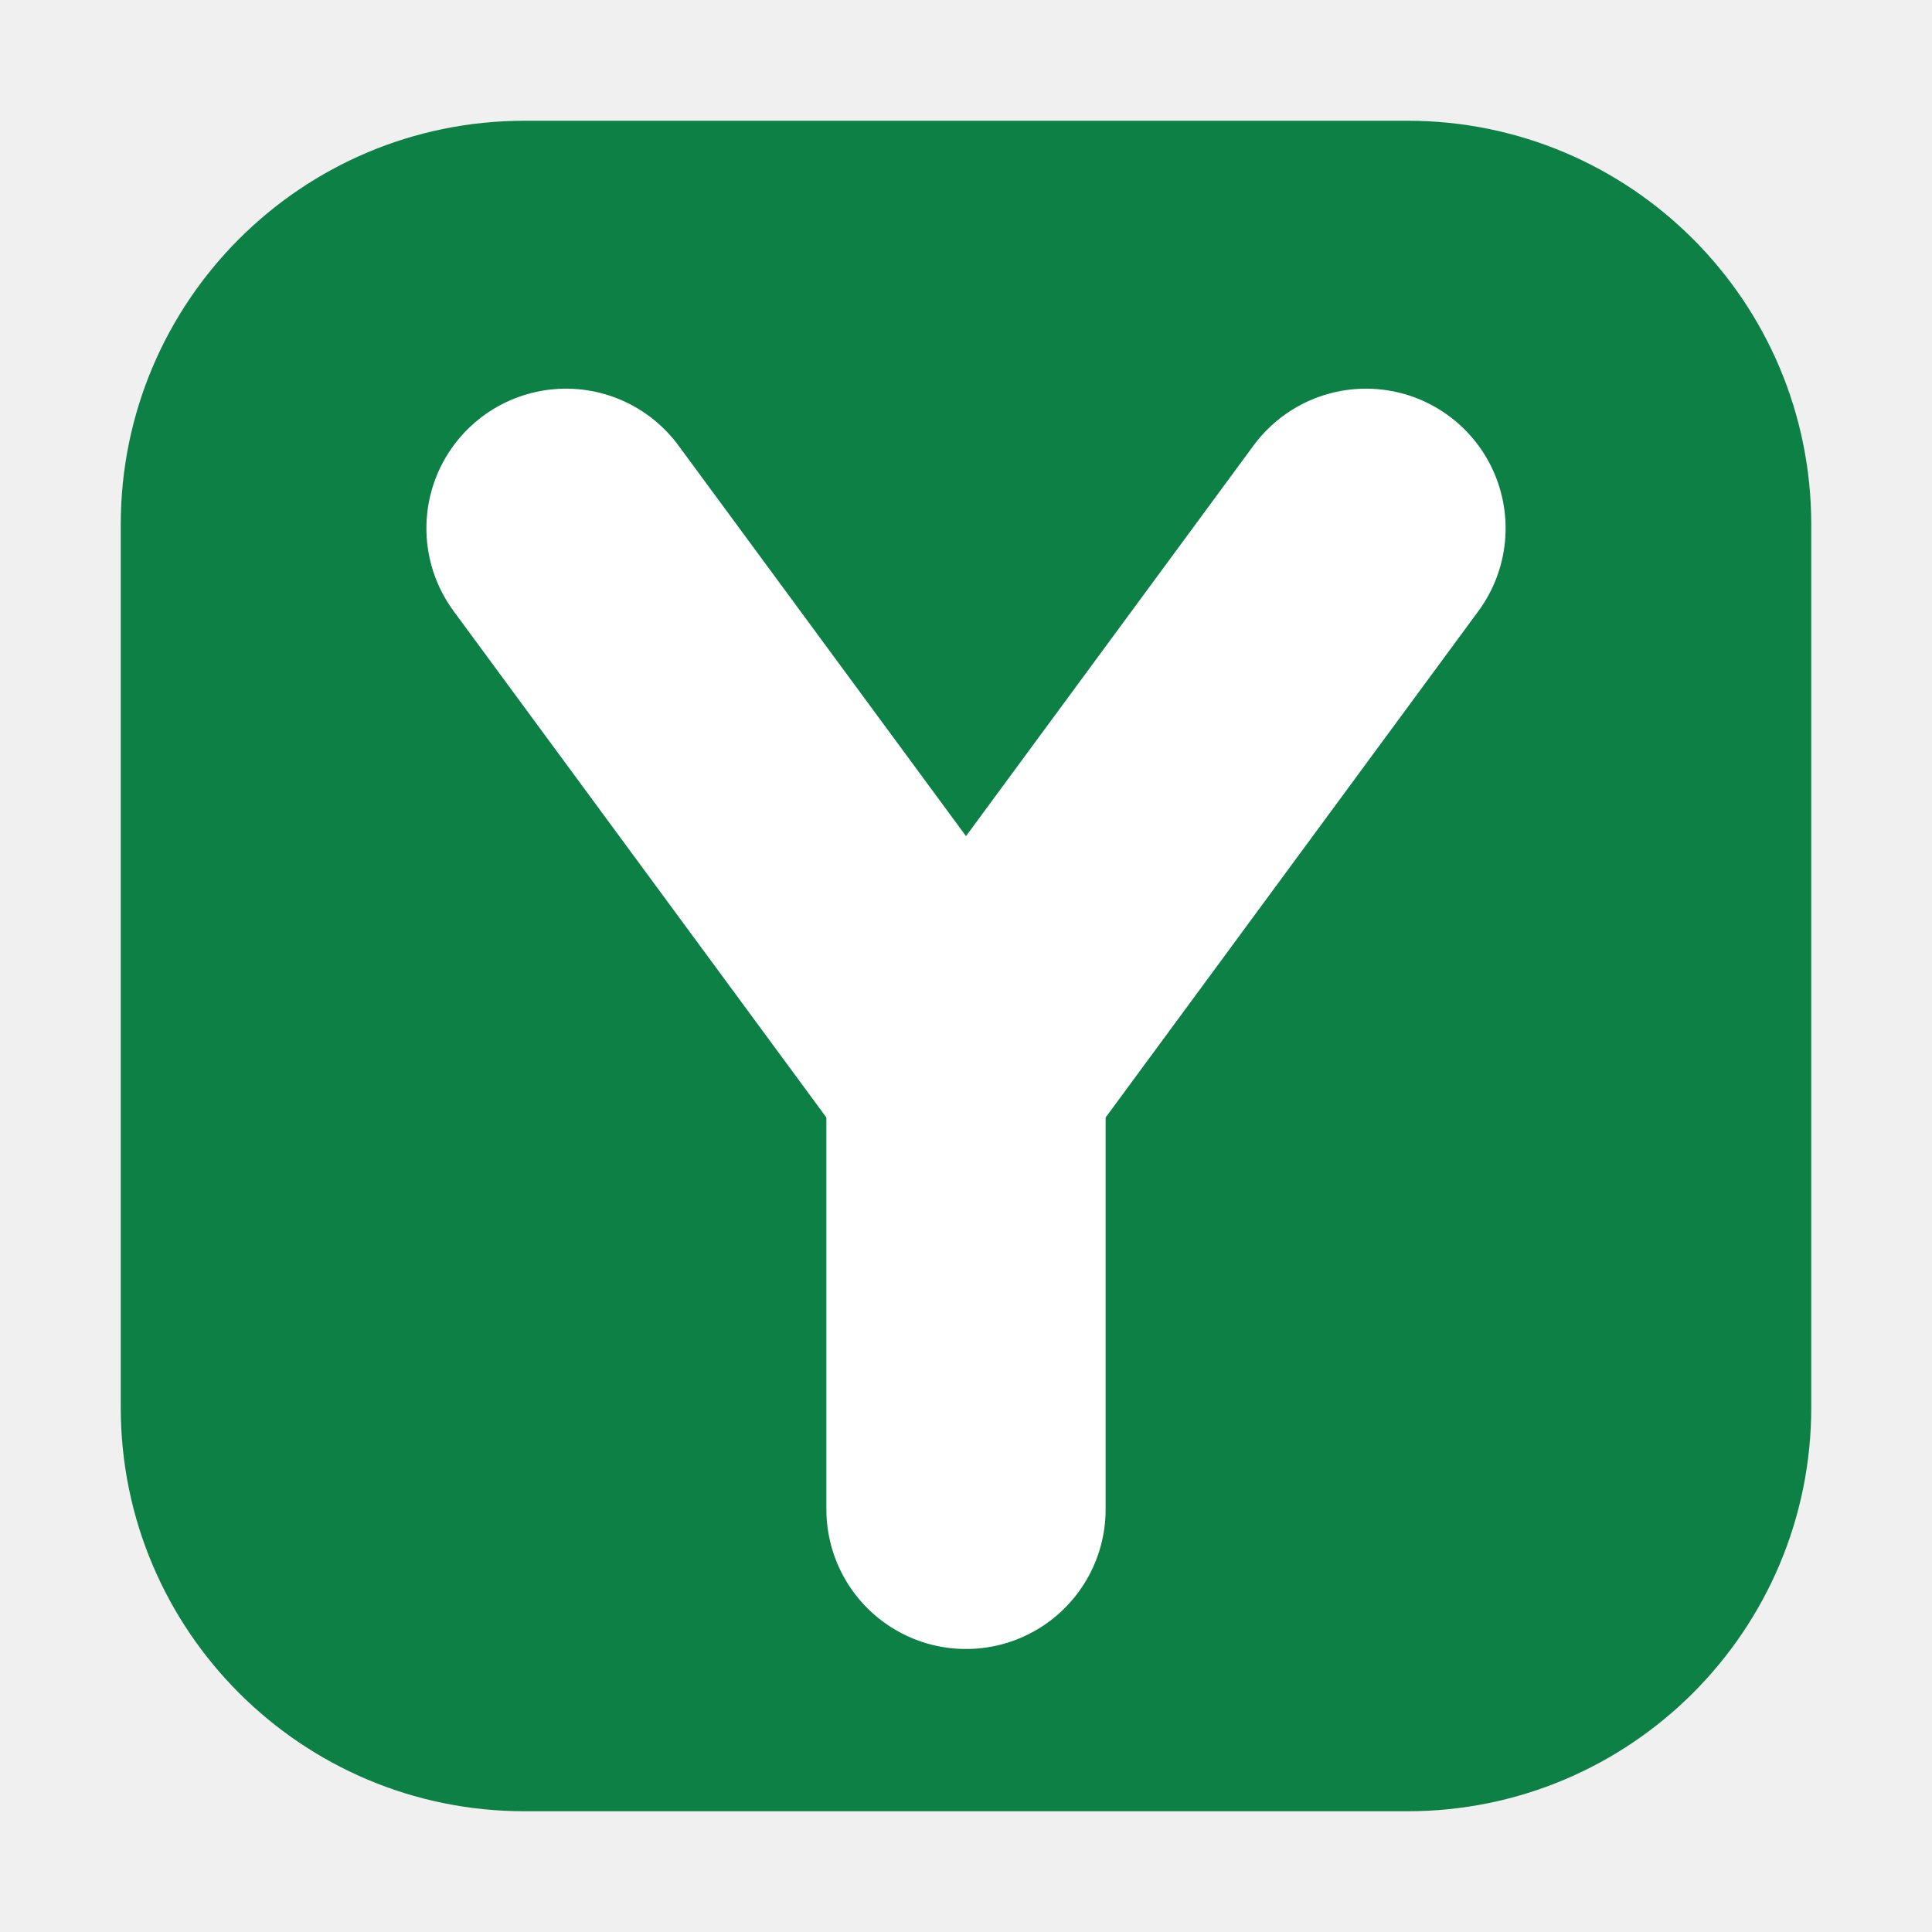
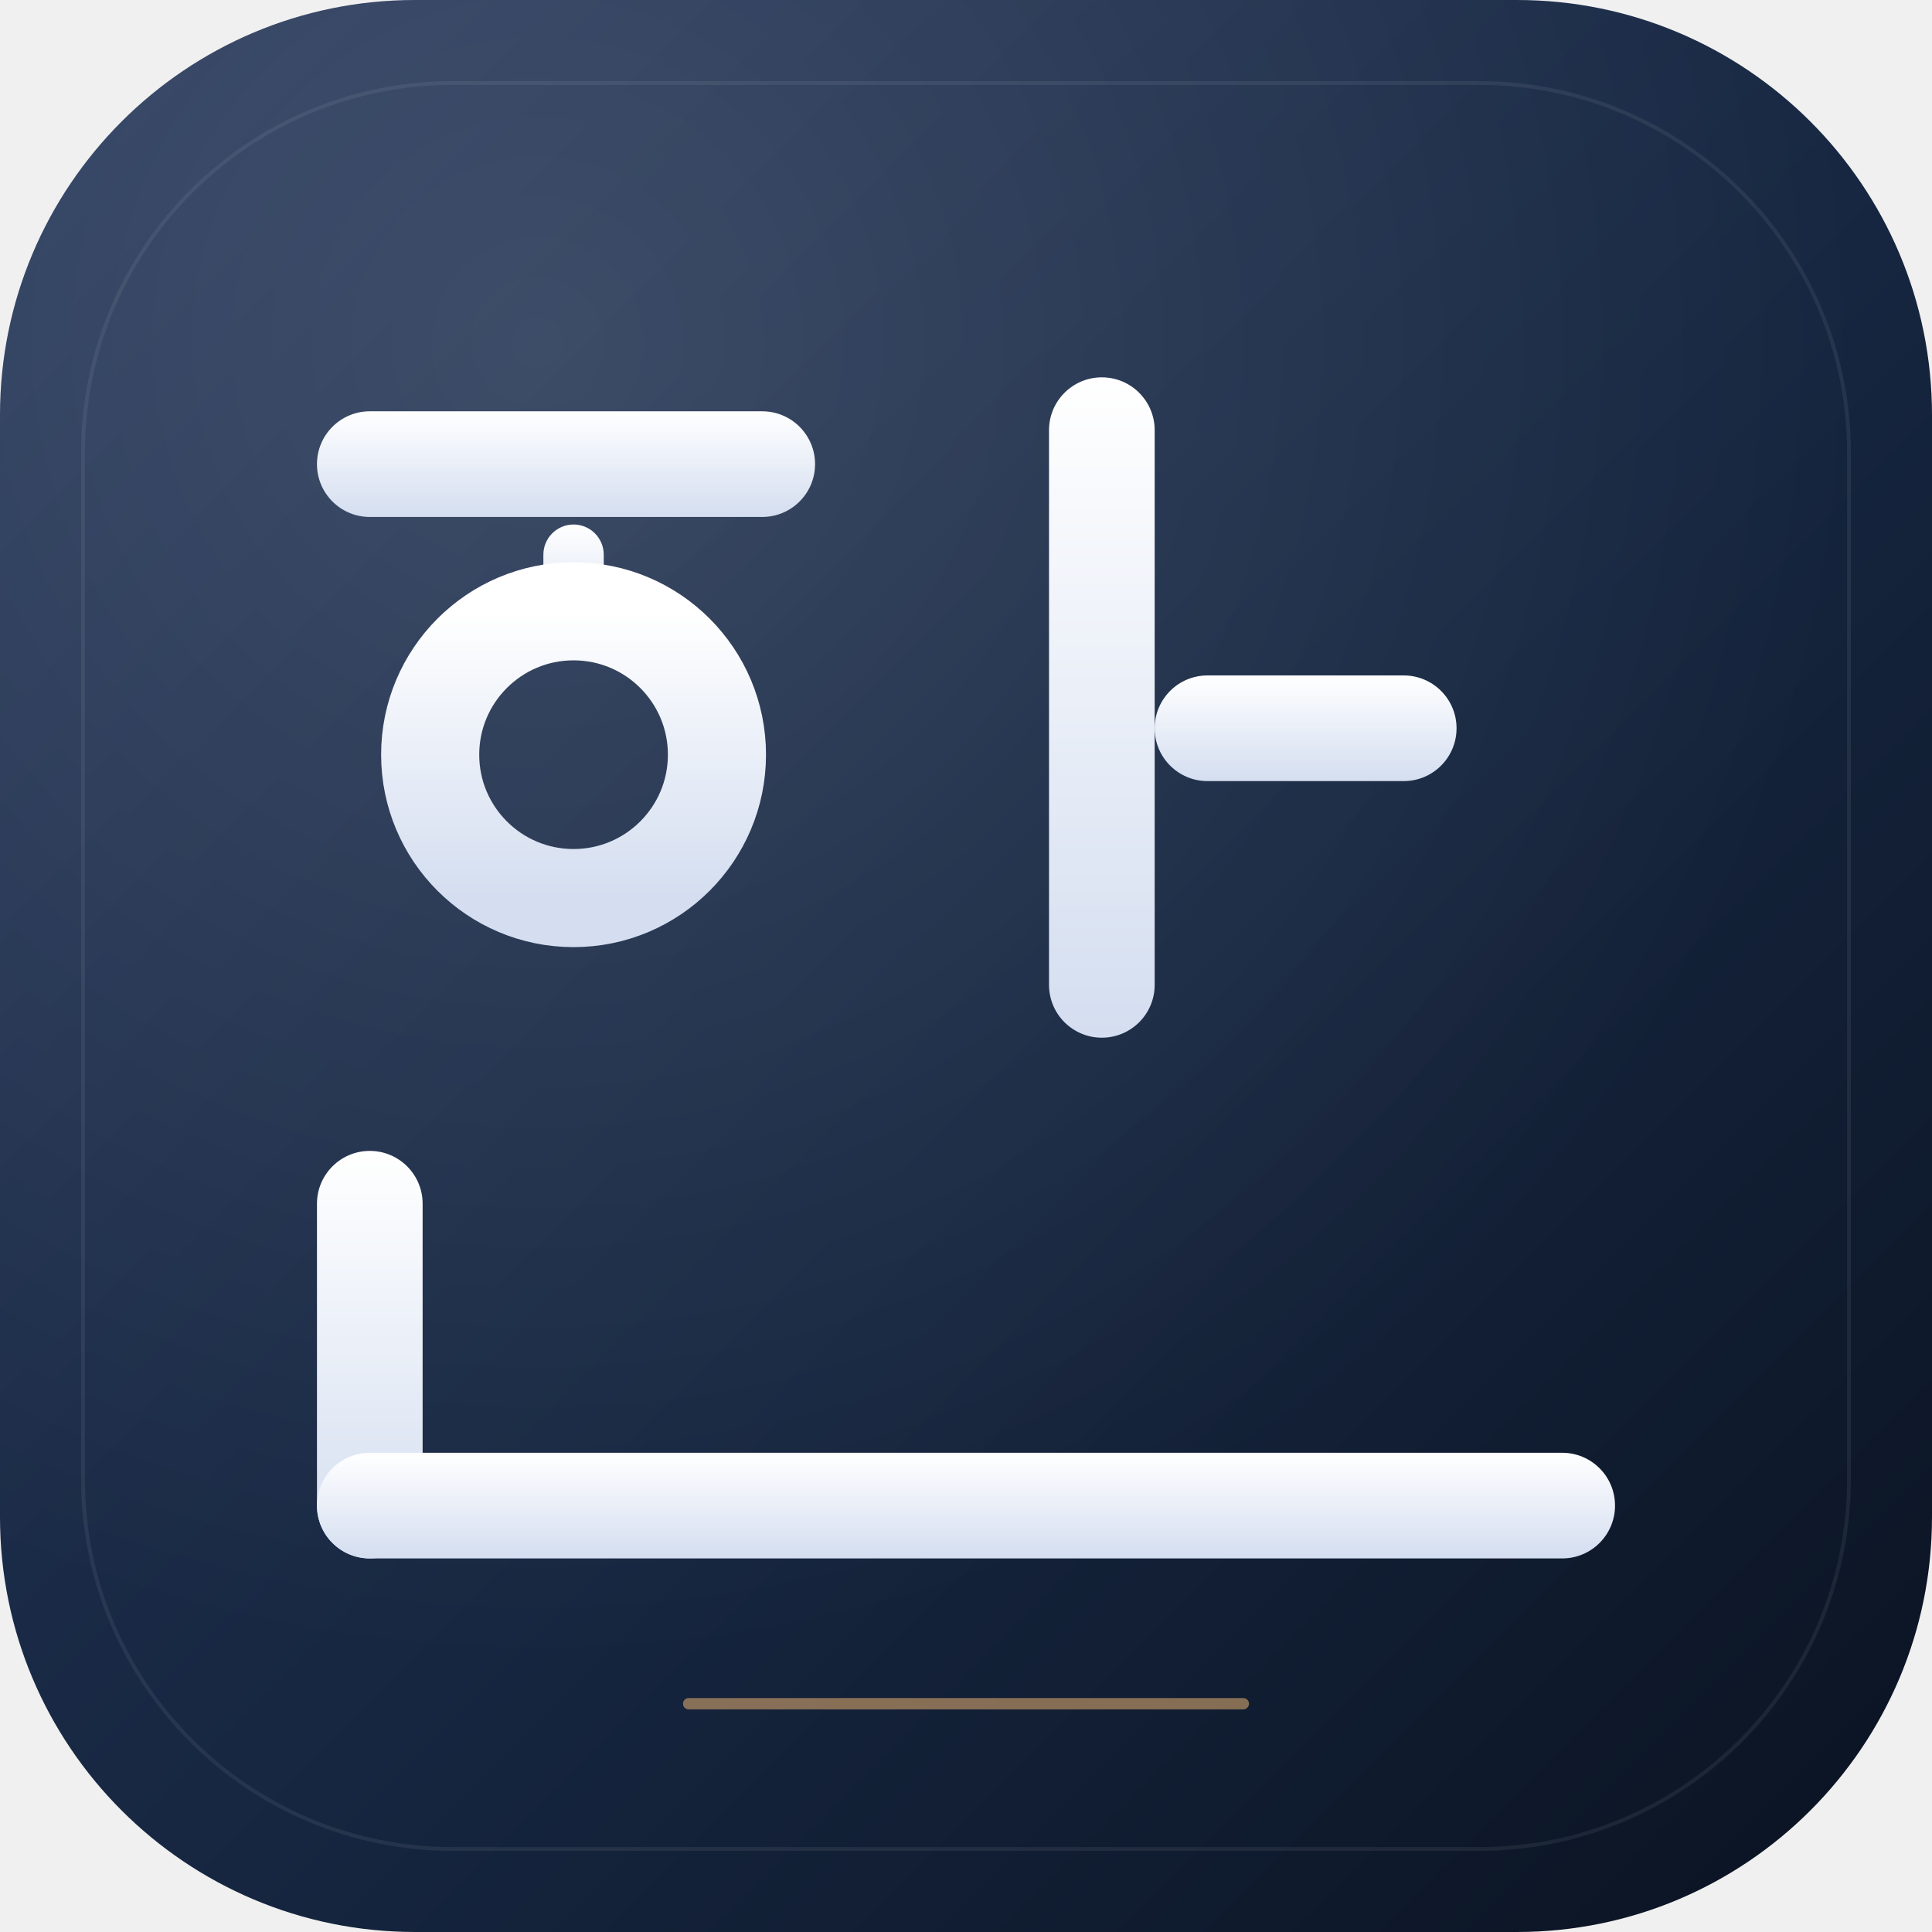
- <svg xmlns="http://www.w3.org/2000/svg" width="1024" height="1024" viewBox="0 0 1024 1024" role="img" aria-label="YHWP app icon">
-   <rect width="1024" height="1024" fill="none" />
-   <rect x="64" y="64" width="896" height="896" rx="214" fill="#0d8045" />
-   <g stroke="#ffffff" stroke-width="148" stroke-linecap="round" stroke-linejoin="round" fill="none">
-     <line x1="300" y1="280" x2="512" y2="568" />
-     <line x1="724" y1="280" x2="512" y2="568" />
-     <line x1="512" y1="568" x2="512" y2="800" />
+ <svg xmlns="http://www.w3.org/2000/svg" width="1024" height="1024" viewBox="0 0 1024 1024" role="img" aria-label="YHWP">
+   <defs>
+     <linearGradient id="yhwp-bg" x1="0" y1="0" x2="1" y2="1">
+       <stop offset="0%" stop-color="#27395c" />
+       <stop offset="55%" stop-color="#162640" />
+       <stop offset="100%" stop-color="#0a1220" />
+     </linearGradient>
+     <radialGradient id="yhwp-glow" cx="0.28" cy="0.18" r="0.68">
+       <stop offset="0%" stop-color="#ffffff" stop-opacity="0.13" />
+       <stop offset="100%" stop-color="#ffffff" stop-opacity="0" />
+     </radialGradient>
+     <linearGradient id="yhwp-ink" x1="0" y1="0" x2="0" y2="1">
+       <stop offset="0%" stop-color="#ffffff" />
+       <stop offset="100%" stop-color="#d4def0" />
+     </linearGradient>
+   </defs>
+   <rect width="1024" height="1024" rx="220" fill="url(#yhwp-bg)" />
+   <rect width="1024" height="1024" rx="220" fill="url(#yhwp-glow)" />
+   <rect x="44" y="44" width="936" height="936" rx="196" fill="none" stroke="rgba(255,255,255,0.07)" stroke-width="2" />
+   <g fill="url(#yhwp-ink)">
+     <rect x="168" y="218" width="264" height="56" rx="28" />
+     <rect x="288" y="278" width="32" height="56" rx="16" />
  </g>
+   <circle cx="304" cy="400" r="76" fill="none" stroke="url(#yhwp-ink)" stroke-width="52" />
+   <g fill="url(#yhwp-ink)">
+     <rect x="556" y="200" width="56" height="350" rx="28" />
+     <rect x="612" y="358" width="160" height="56" rx="28" />
+   </g>
+   <g fill="url(#yhwp-ink)">
+     <rect x="168" y="610" width="56" height="216" rx="28" />
+     <rect x="168" y="770" width="688" height="56" rx="28" />
+   </g>
+   <rect x="362" y="900" width="300" height="6" rx="3" fill="#d4a36a" opacity="0.6" />
</svg>
